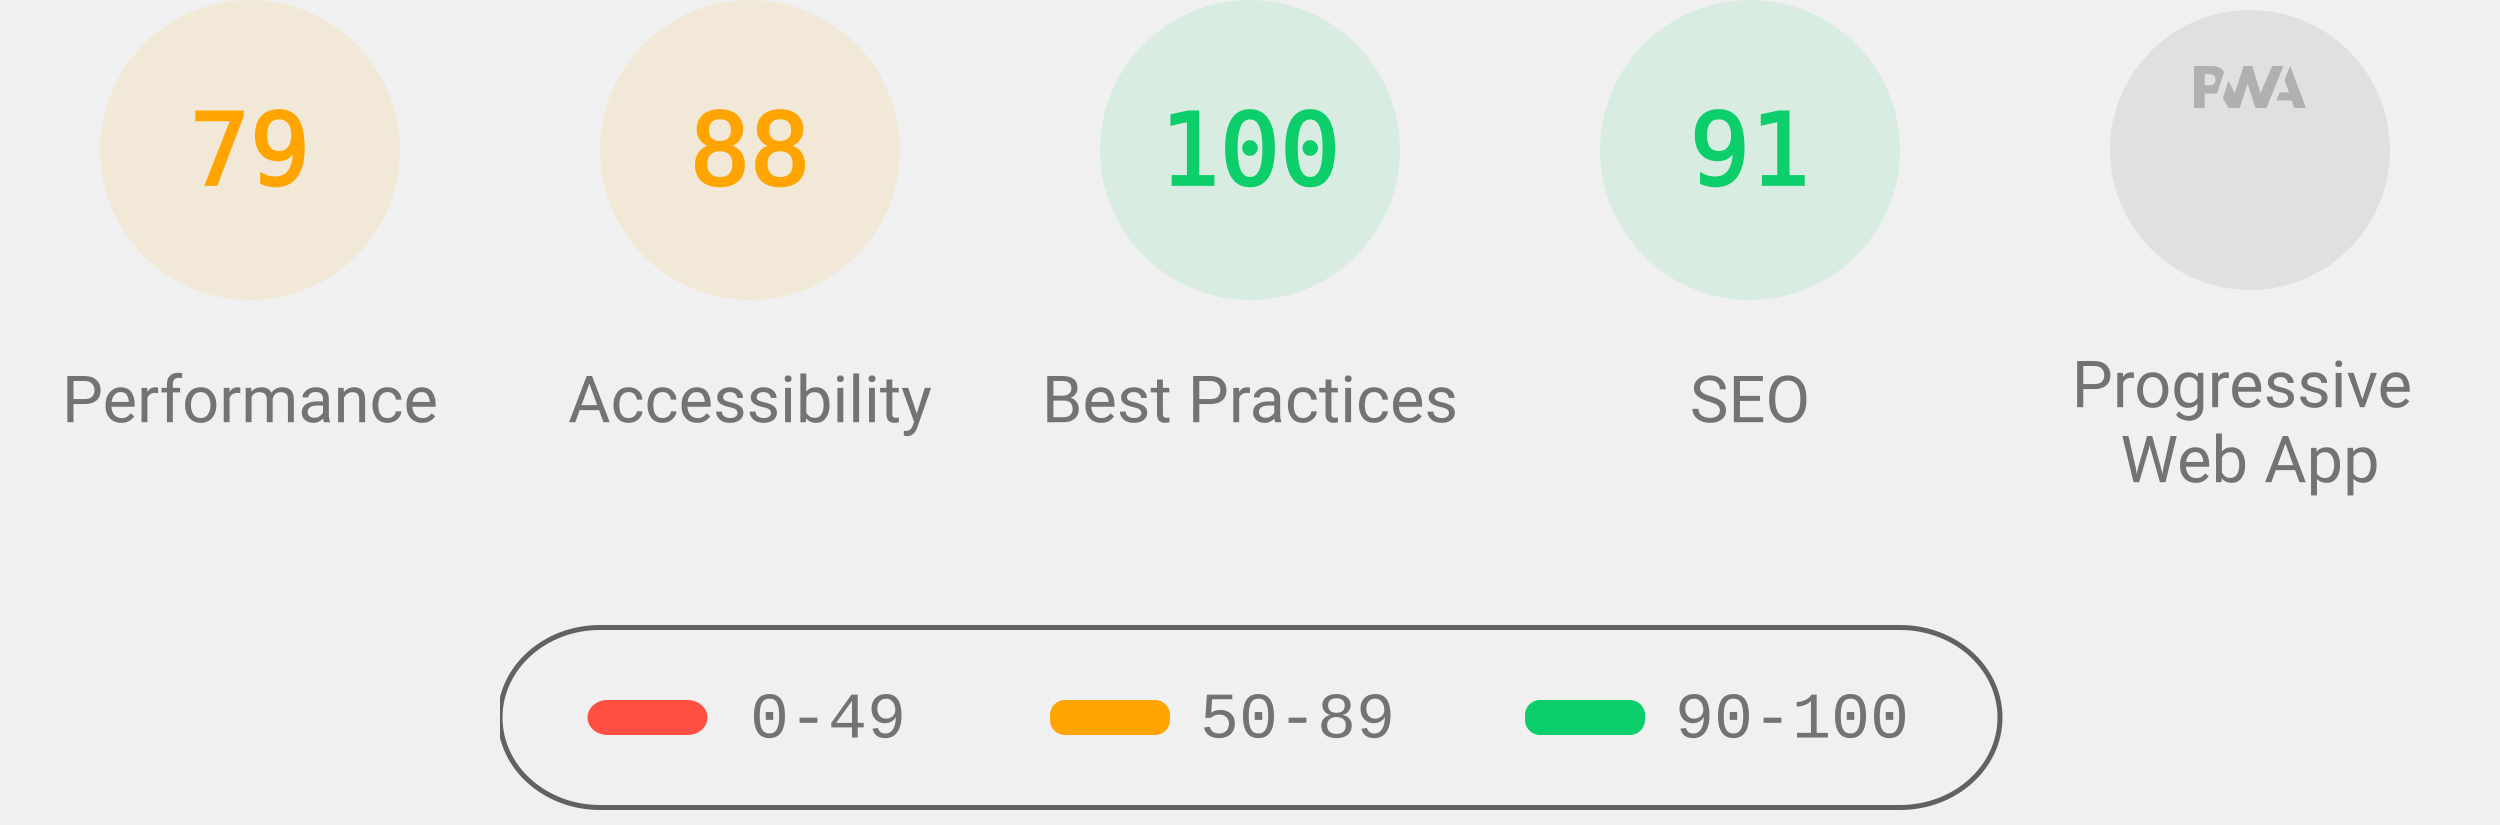
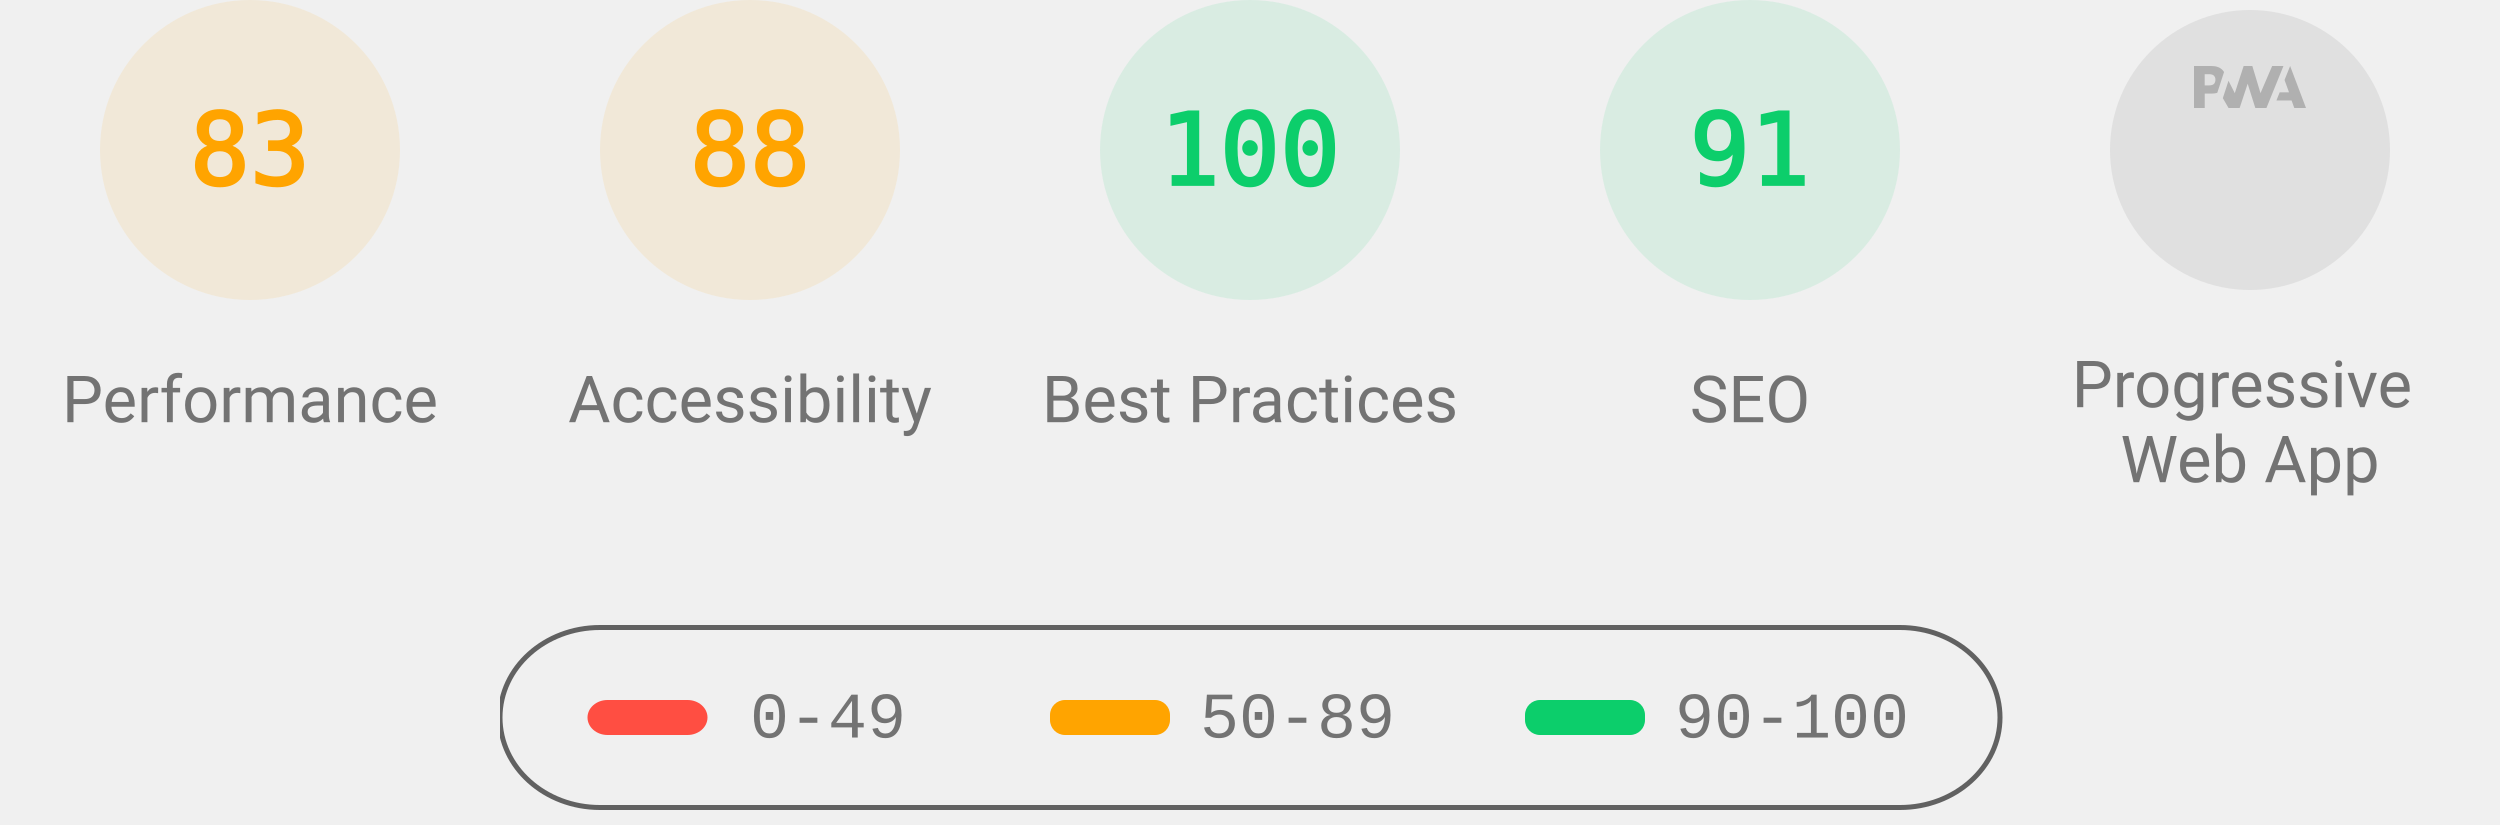
<svg xmlns="http://www.w3.org/2000/svg" class="theme--agnostic" fill="none" width="1000" height="330">
  <style>
			.gauge-base {
				opacity: 0.1
			}

			.gauge-arc {
				fill: none;
				animation-delay: 250ms;
				stroke-linecap: round;
				transform: rotate(-90deg);
				transform-origin: 100px 60px;
				animation: load-gauge 1s ease forwards
			}

			.guage-text {
				font-size: 40px;
				font-family: monospace;
				text-align: center
			}

			.guage-red {
				color: #ff4e42;
				fill: #ff4e42;
				stroke: #ff4e42
			}
			.guage-orange {
				color: #ffa400;
				fill: #ffa400;
				stroke: #ffa400
			}
			.guage-green {
				color: #0cce6b;
				fill: #0cce6b;
				stroke: #0cce6b
			}
			.theme--agnostic .guage-undefined {
				color: #5c5c5c;
				fill: #5c5c5c;
				stroke: #5c5c5c
			}
			.theme--light .guage-undefined {
				color: #1e1e1e;
				fill: #1e1e1e;
				stroke: #1e1e1e
			}
			.theme--dark .guage-undefined {
				color: #f5f5f5;
				fill: #f5f5f5;
				stroke: #f5f5f5
			}

			.guage-title {
				stroke: none;
				font-size: 26px;
				line-height: 26px;
				font-family: Roboto, Halvetica, Arial, sans-serif
			}
			.metric.guage-title {
				font-family: 'Courier New', Courier, monospace
			}
			.theme--agnostic .guage-title {
				color: #737373;
				fill: #737373
			}
			.theme--light .guage-title {
				color: #212121;
				fill: #212121
			}
			.theme--dark .guage-title {
				color: #f5f5f5;
				fill: #f5f5f5
			}

			@keyframes load-gauge {
				from {
					stroke-dasharray: 0 352.858
				}
			}
			.lh-gauge--pwa__disc {
				fill: #e0e0e0
			}
			.lh-gauge--pwa__logo {
				position: relative;
				fill: #b0b0b0
			}
			.lh-gauge--pwa__invisible {
				display: none
			}
			.lh-gauge--pwa__visible {
				display: inline
			}
			.guage-invisible {
				display: none
			}
			.lh-gauge--pwa__logo--primary-color {
				fill: #304ffe
			}
			.theme--agnostic .lh-gauge--pwa__logo--secondary-color {
				fill: #787878
			}
			.theme--light .lh-gauge--pwa__logo--secondary-color {
				fill: #3d3d3d
			}
			.theme--dark .lh-gauge--pwa__logo--secondary-color {
				fill: #d8b6b6
			}
			.theme--light #svg_2 {
				stroke: #00000022
			}
			.theme--agnostic #svg_2 {
				stroke: #616161
			}
			.theme--light #svg_2 {
				stroke: #00000022
			}
			.theme--dark #svg_2 {
				stroke: #f5f5f566
			}
		</style>
  <svg class="guage-div guage-perf guage-orange" viewBox="0 0 200 200" width="200" height="200" x="0" y="0">
    <circle class="gauge-base" r="56" cx="100" cy="60" stroke-width="8" />
-     <circle class="gauge-arc guage-arc-1" r="56" cx="100" cy="60" stroke-width="8" style="stroke-dasharray: 277.968, 351.858;" />
-     <text class="guage-text" x="100px" y="60px" alignment-baseline="central" dominant-baseline="central" text-anchor="middle">79</text>
+     <circle class="gauge-arc guage-arc-1" r="56" cx="100" cy="60" stroke-width="8" style="stroke-dasharray: 292.042, 351.858;" />
+     <text class="guage-text" x="100px" y="60px" alignment-baseline="central" dominant-baseline="central" text-anchor="middle">83</text>
    <text class="guage-title" x="100px" y="160px" alignment-baseline="central" dominant-baseline="central" text-anchor="middle">Performance</text>
  </svg>,<svg class="guage-div guage-perf guage-orange" viewBox="0 0 200 200" width="200" height="200" x="200" y="0">
    <circle class="gauge-base" r="56" cx="100" cy="60" stroke-width="8" />
    <circle class="gauge-arc guage-arc-1" r="56" cx="100" cy="60" stroke-width="8" style="stroke-dasharray: 309.635, 351.858;" />
    <text class="guage-text" x="100px" y="60px" alignment-baseline="central" dominant-baseline="central" text-anchor="middle">88</text>
    <text class="guage-title" x="100px" y="160px" alignment-baseline="central" dominant-baseline="central" text-anchor="middle">Accessibility</text>
  </svg>,<svg class="guage-div guage-perf guage-green" viewBox="0 0 200 200" width="200" height="200" x="400" y="0">
    <circle class="gauge-base" r="56" cx="100" cy="60" stroke-width="8" />
    <circle class="gauge-arc guage-arc-1" r="56" cx="100" cy="60" stroke-width="8" style="stroke-dasharray: 351.858, 351.858;" />
    <text class="guage-text" x="100px" y="60px" alignment-baseline="central" dominant-baseline="central" text-anchor="middle">100</text>
    <text class="guage-title" x="100px" y="160px" alignment-baseline="central" dominant-baseline="central" text-anchor="middle">Best Practices</text>
  </svg>,<svg class="guage-div guage-perf guage-green" viewBox="0 0 200 200" width="200" height="200" x="600" y="0">
    <circle class="gauge-base" r="56" cx="100" cy="60" stroke-width="8" />
    <circle class="gauge-arc guage-arc-1" r="56" cx="100" cy="60" stroke-width="8" style="stroke-dasharray: 320.191, 351.858;" />
    <text class="guage-text" x="100px" y="60px" alignment-baseline="central" dominant-baseline="central" text-anchor="middle">91</text>
    <text class="guage-title" x="100px" y="160px" alignment-baseline="central" dominant-baseline="central" text-anchor="middle">SEO</text>
  </svg>,<svg class="guage-div guage-pwa" viewBox="0 0 200 200" width="200" height="200" x="800" y="0">
    <svg viewBox="0 0 60 60" width="112" height="112" x="44" y="4">
      <defs>
        <linearGradient id="lh-gauge--pwa__check-circle__gradient-0" x1="50%" y1="0%" x2="50%" y2="100%">
          <stop stop-color="#00C852" offset="0%" />
          <stop stop-color="#009688" offset="100%" />
        </linearGradient>
        <linearGradient id="lh-gauge--pwa__installable__shadow-gradient-0" x1="76.056%" x2="24.111%" y1="82.995%" y2="24.735%">
          <stop stop-color="#A5D6A7" offset="0%" />
          <stop stop-color="#80CBC4" offset="100%" />
        </linearGradient>
        <linearGradient id="lh-gauge--pwa__fast-reliable__shadow-gradient-0" x1="76.056%" y1="82.995%" x2="25.678%" y2="26.493%">
          <stop stop-color="#64B5F6" offset="0%" />
          <stop stop-color="#2979FF" offset="100%" />
        </linearGradient>
        <g id="lh-gauge--pwa__fast-reliable-badge-0">
          <circle fill="#FFFFFF" cx="10" cy="10" r="10" />
          <path fill="#304FFE" d="M10 3.58l5.25 2.34v3.5c0 3.23-2.24 6.26-5.25 7-3.01-.74-5.25-3.77-5.25-7v-3.5L10 3.58zm-.47 10.74l2.76-4.83.03-.07c.04-.08 0-.24-.22-.24h-1.64l.47-3.26h-.47l-2.7 4.77c-.02.01.05-.1-.04.05-.09.16-.1.31.18.31h1.63l-.47 3.27h.47z" />
        </g>
        <g id="lh-gauge--pwa__installable-badge-0">
          <circle fill="#FFFFFF" cx="10" cy="10" r="10" />
          <path fill="#009688" d="M10 4.167A5.835 5.835 0 0 0 4.167 10 5.835 5.835 0 0 0 10 15.833 5.835 5.835 0 0 0 15.833 10 5.835 5.835 0 0 0 10 4.167zm2.917 6.416h-2.334v2.334H9.417v-2.334H7.083V9.417h2.334V7.083h1.166v2.334h2.334v1.166z" />
        </g>
      </defs>
      <g stroke="none" fill-rule="nonzero">
        <circle class="lh-gauge--pwa__disc" cx="30" cy="30" r="30" />
        <g class="lh-gauge--pwa__logo">
          <path d="M35.66 19.39l.7-1.75h2L37.4 15 38.6 12l3.4 9h-2.51l-.58-1.61z" />
          <path d="M33.52 21l3.65-9h-2.42l-2.5 5.82L30.5 12h-1.86l-1.9 5.82-1.35-2.65-1.21 3.72L25.4 21h2.38l1.72-5.2 1.64 5.2z" />
          <path fill-rule="nonzero" d="M20.3 17.91h1.48c.45 0 .85-.05 1.2-.15l.39-1.18 1.07-3.3a2.64 2.64 0 0 0-.28-.37c-.55-.6-1.36-.91-2.42-.91H18v9h2.3V17.9zm1.96-3.84c.22.22.33.5.33.87 0 .36-.1.65-.29.87-.2.23-.59.35-1.15.35h-.86v-2.41h.87c.52 0 .89.1 1.1.32z" />
        </g>
        <rect class="lh-gauge--pwa__component lh-gauge--pwa__na-line lh-gauge--pwa__invisible" fill="#FFFFFF" x="20" y="32" width="20" height="4" rx="2" />
        <g class="lh-gauge--pwa__component lh-gauge--pwa__fast-reliable-badge lh-gauge--pwa__invisible" transform="translate(20, 29)">
          <path fill="url(#lh-gauge--pwa__fast-reliable__shadow-gradient-0)" d="M33.63 19.49A30 30 0 0 1 16.2 30.36L3 17.14 17.14 3l16.49 16.49z" />
          <use href="#lh-gauge--pwa__fast-reliable-badge-0" />
        </g>
        <g class="lh-gauge--pwa__component lh-gauge--pwa__installable-badge lh-gauge--pwa__invisible" transform="translate(20, 29)">
          <path fill="url(#lh-gauge--pwa__installable__shadow-gradient-0)" d="M33.629 19.487c-4.272 5.453-10.391 9.39-17.415 10.869L3 17.142 17.142 3 33.63 19.487z" />
          <use href="#lh-gauge--pwa__installable-badge-0" />
        </g>
        <g class="lh-gauge--pwa__component lh-gauge--pwa__fast-reliable-installable-badges lh-gauge--pwa__invisible">
          <g transform="translate(8, 29)">
            <path fill="url(#lh-gauge--pwa__fast-reliable__shadow-gradient-0)" d="M16.321 30.463L3 17.143 17.142 3l22.365 22.365A29.864 29.864 0 0 1 22 31c-1.942 0-3.84-.184-5.679-.537z" />
            <use href="#lh-gauge--pwa__fast-reliable-badge-0" />
          </g>
          <g transform="translate(32, 29)">
            <path fill="url(#lh-gauge--pwa__installable__shadow-gradient-0)" d="M25.982 11.84a30.107 30.107 0 0 1-13.08 15.203L3 17.143 17.142 3l8.84 8.84z" />
            <use href="#lh-gauge--pwa__installable-badge-0" />
          </g>
        </g>
        <g class="lh-gauge--pwa__component lh-gauge--pwa__check-circle lh-gauge--pwa__invisible" transform="translate(18, 28)">
          <circle fill="#FFFFFF" cx="12" cy="12" r="12" />
          <path fill="url(#lh-gauge--pwa__check-circle__gradient-0)" d="M12 2a10 10 0 1 0 0 20 10 10 0 0 0 0-20zm-2 15l-5-5 1.41-1.41L10 14.17l7.59-7.59L19 8l-9 9z" />
        </g>
      </g>
    </svg>
    <text class="guage-title" y="160px" alignment-baseline="central" dominant-baseline="central" text-anchor="middle">
      <tspan x="100px" dy="-6px">Progressive</tspan>
      <tspan x="100px" dy="30px">Web App</tspan>
    </text>
  </svg>
  <svg width="604" height="76" x="200" y="250">
    <g>
      <rect fill="none" id="canvas_background" height="80" width="604" y="-1" x="-1" />
      <g display="none" overflow="visible" y="0" x="0" height="100%" width="100%" id="canvasGrid">
        <rect fill="url(#gridpattern)" stroke-width="0" y="0" x="0" height="100%" width="100%" />
      </g>
    </g>
    <g>
      <rect fill-opacity="0" stroke-width="2" rx="40" id="svg_2" height="72" width="600" y="1" x="0" fill="#000000" />
      <rect stroke="#000" rx="8" id="svg_3" height="14" width="48" y="30" x="35" stroke-opacity="null" stroke-width="0" fill="#ff4e42" />
      <rect stroke="#000" rx="6" id="svg_4" height="14" width="48" y="30" x="220" stroke-opacity="null" stroke-width="0" fill="#ffa400" />
      <rect stroke="#000" rx="6" id="svg_5" height="14" width="48" y="30" x="410" stroke-opacity="null" stroke-width="0" fill="#0cce6b" />
      <text class="metric guage-title" xml:space="preserve" text-anchor="start" font-size="26" id="svg_6" y="45" x="100" stroke-opacity="null" stroke-width="0" stroke="#000">0-49</text>
      <text class="metric guage-title" xml:space="preserve" text-anchor="start" font-size="26" id="svg_7" y="45" x="280" stroke-opacity="null" stroke-width="0" stroke="#000">50-89</text>
      <text class="metric guage-title" xml:space="preserve" text-anchor="start" font-size="26" id="svg_8" y="45" x="470" stroke-opacity="null" stroke-width="0" stroke="#000">90-100</text>
    </g>
  </svg>
</svg>
